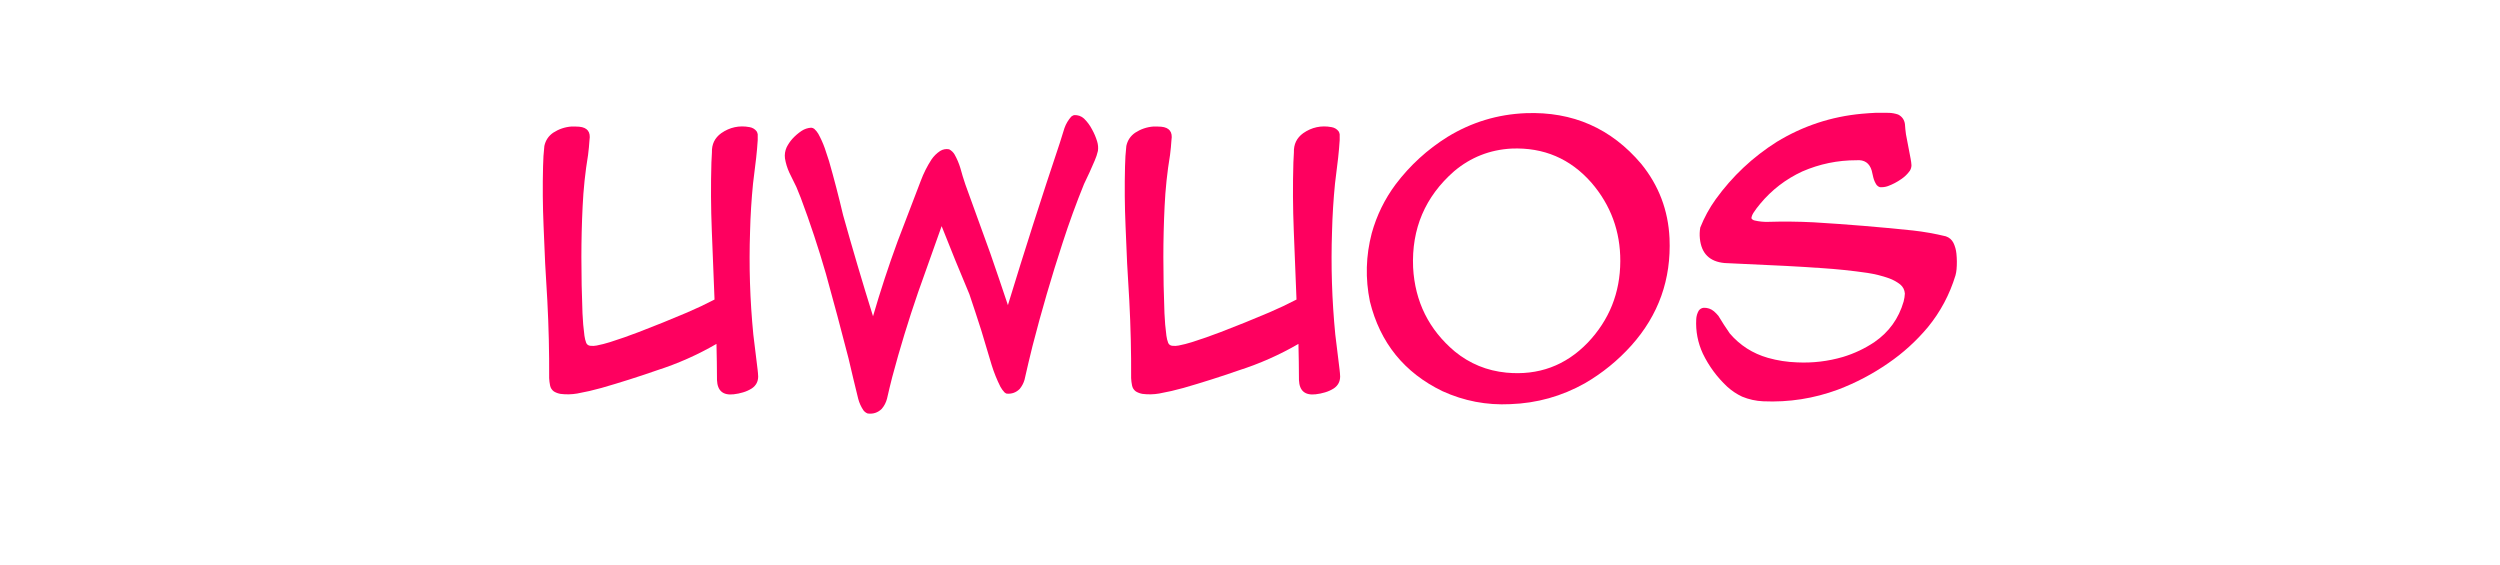
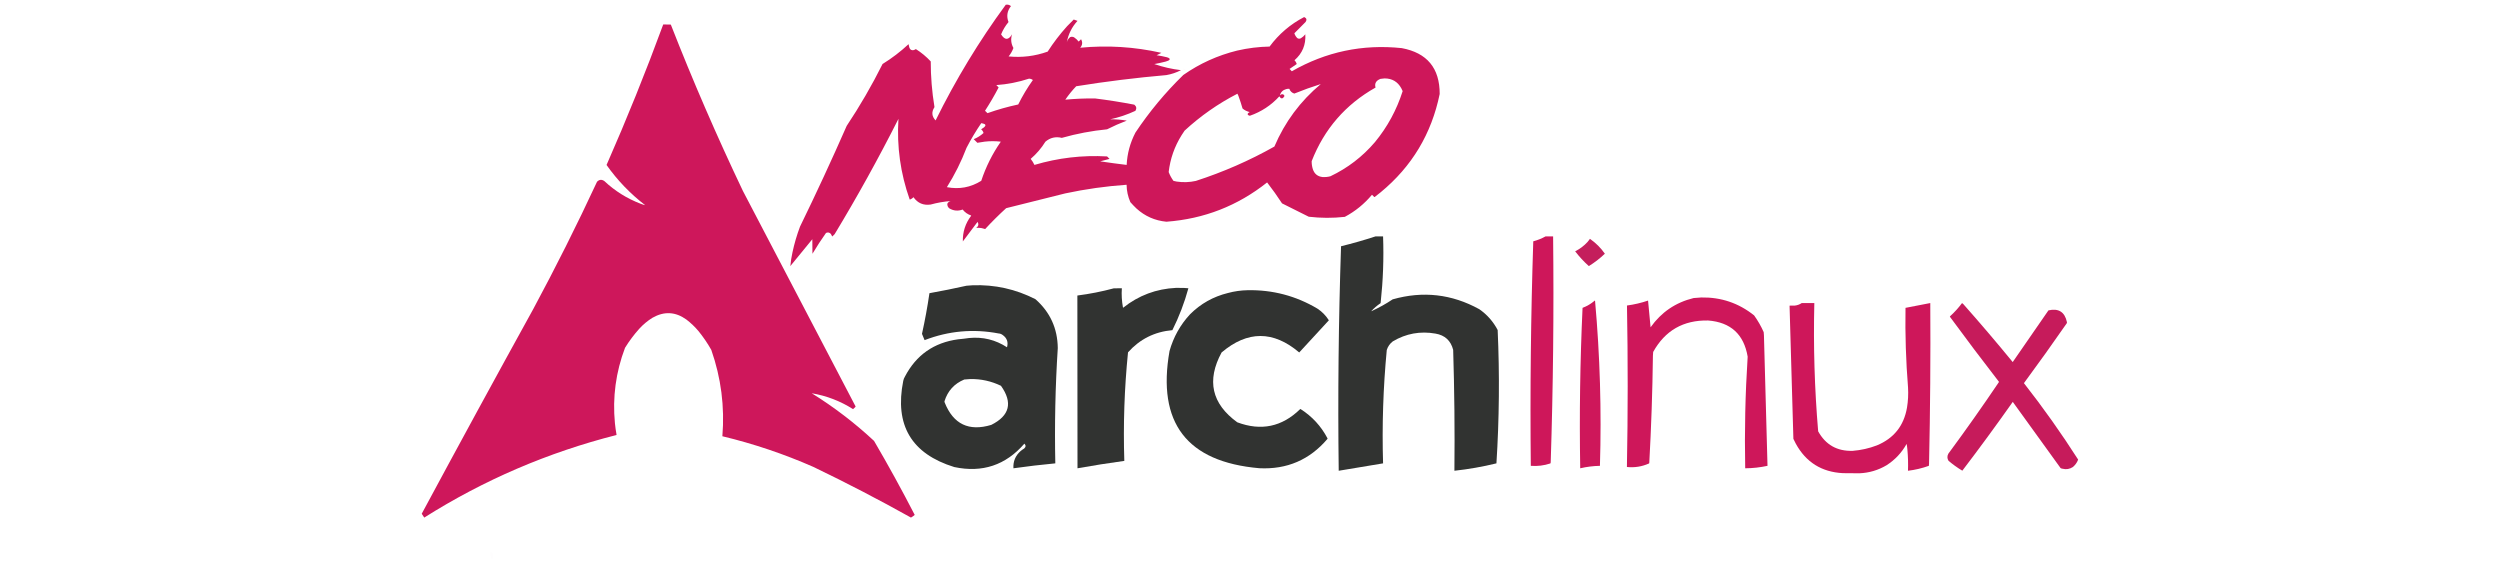
<svg xmlns="http://www.w3.org/2000/svg" version="1.1" width="19275px" height="4350px" style="shape-rendering:geometricPrecision; text-rendering:geometricPrecision; image-rendering:optimizeQuality; fill-rule:evenodd; clip-rule:evenodd">
  <g>
-     <path style="opacity:0.997" fill="#fe005f" d="M 14465.5,869.5 C 14498.5,869.333 14531.5,869.5 14564.5,870C 14588.5,870.887 14611.8,875.221 14634.5,883C 14664.7,898.223 14682.2,922.723 14687,956.5C 14688.6,982.932 14691.3,1009.26 14695,1035.5C 14707.6,1098.38 14719.6,1161.38 14731,1224.5C 14734.3,1241.02 14736.5,1257.69 14737.5,1274.5C 14737.1,1289.6 14732.9,1303.6 14725,1316.5C 14706.7,1342.09 14684.6,1363.59 14658.5,1381C 14626.6,1403.44 14592.3,1421.44 14555.5,1435C 14535.4,1441.97 14514.7,1444.64 14493.5,1443C 14483.7,1439.91 14475.6,1434.41 14469,1426.5C 14456.8,1408.46 14448.2,1388.8 14443,1367.5C 14439.3,1350.1 14435.3,1332.77 14431,1315.5C 14413.8,1257.08 14374.8,1230.41 14314,1235.5C 14168.4,1235.16 14028.9,1264 13895.5,1322C 13768.2,1380.89 13659.7,1464.39 13570,1572.5C 13551.2,1594.76 13533.9,1618.1 13518,1642.5C 13511.6,1652.76 13506.9,1663.76 13504,1675.5C 13503.3,1678.5 13503.3,1681.5 13504,1684.5C 13510.1,1692.8 13518.2,1697.97 13528.5,1700C 13562.2,1707.88 13596.4,1711.38 13631,1710.5C 13748.2,1706.92 13865.4,1708.09 13982.5,1714C 14238.3,1729.37 14493.6,1750.37 14748.5,1777C 14834.1,1786.61 14918.8,1801.61 15002.5,1822C 15028.8,1830.94 15048.3,1847.77 15061,1872.5C 15073.5,1898.8 15081.2,1926.46 15084,1955.5C 15088.2,1995.8 15088.5,2036.13 15085,2076.5C 15083.6,2092.06 15081,2107.39 15077,2122.5C 15032,2270.48 14961,2403.82 14864,2522.5C 14774.6,2629.26 14672.8,2721.76 14558.5,2800C 14438,2883.62 14308.6,2951.62 14170.5,3004C 13984.6,3072.75 13792.6,3102.75 13594.5,3094C 13538,3091.57 13483.7,3079.57 13431.5,3058C 13389.2,3038.04 13350.9,3012.37 13316.5,2981C 13238.2,2907.72 13175.7,2822.89 13129,2726.5C 13090,2642.06 13073,2553.39 13078,2460.5C 13079.2,2437.27 13085.6,2415.6 13097,2395.5C 13106.4,2382.22 13119.2,2374.72 13135.5,2373C 13165.3,2372.04 13191.6,2381.04 13214.5,2400C 13227,2410.87 13238.5,2422.7 13249,2435.5C 13276.8,2481.91 13306.1,2527.24 13337,2571.5C 13415.8,2663.04 13513.7,2725.54 13630.5,2759C 13704.4,2779.89 13779.7,2791.56 13856.5,2794C 13976.5,2799.66 14094.2,2785.66 14209.5,2752C 14296.4,2725.7 14377.4,2687.36 14452.5,2637C 14564.4,2559.74 14639.2,2455.57 14677,2324.5C 14682.3,2304.5 14685.5,2284.17 14686.5,2263.5C 14684.5,2234.93 14672.5,2211.43 14650.5,2193C 14624.7,2172.95 14596.4,2157.28 14565.5,2146C 14510.9,2126.67 14454.9,2112.67 14397.5,2104C 14280,2086.92 14162,2074.58 14043.5,2067C 13950.6,2060.46 13857.6,2054.79 13764.5,2050C 13608.5,2042.91 13452.5,2035.58 13296.5,2028C 13180.8,2017.29 13117.3,1954.12 13106,1838.5C 13103.2,1810.34 13104.2,1782.34 13109,1754.5C 13139.9,1676.67 13179.6,1604.01 13228,1536.5C 13356.6,1358.5 13513.5,1211 13698.5,1094C 13900.3,970.942 14119.3,898.608 14355.5,877C 14392.3,873.744 14428.9,871.244 14465.5,869.5 Z" />
+     <path style="opacity:1" fill="#ce175a" d="M 7754.5,36.5 C 7769.61,33.776 7782.94,37.276 7794.5,47C 7764.98,84.461 7758.64,125.461 7775.5,170C 7751.65,198.572 7732.65,230.239 7718.5,265C 7747.13,311.081 7775.3,310.914 7803,264.5C 7791.49,301.11 7794.99,336.277 7813.5,370C 7804.76,393.815 7792.43,415.482 7776.5,435C 7879.51,445.249 7979.84,432.916 8077.5,398C 8121.97,328.849 8171.8,263.682 8227,202.5C 8243.65,184.681 8260.82,167.348 8278.5,150.5C 8288.31,153.715 8297.98,157.215 8307.5,161C 8264.2,208.102 8236.7,263.269 8225,326.5C 8229.25,309.787 8238.08,296.287 8251.5,286C 8261.8,282.212 8271.8,282.879 8281.5,288C 8294.93,296.925 8306.59,307.759 8316.5,320.5C 8322.82,314.682 8328.99,308.682 8335,302.5C 8348.04,325.836 8345.87,347.669 8328.5,368C 8538.57,347.749 8746.57,360.749 8952.5,407C 8952.83,407.333 8953.17,407.667 8953.5,408C 8941.5,414 8929.5,420 8917.5,426C 8944.31,429.628 8970.81,434.795 8997,441.5C 9005.05,443.286 9012.05,446.952 9018,452.5C 9018.67,454.833 9018.67,457.167 9018,459.5C 9014.79,463.187 9010.96,466.021 9006.5,468C 8999.91,470.531 8993.24,472.864 8986.5,475C 8957.65,482.369 8928.65,488.702 8899.5,494C 8966.53,516.939 9035.2,532.606 9105.5,541C 9069.81,559.454 9032.14,572.12 8992.5,579C 8759.78,599.215 8528.11,627.882 8297.5,665C 8266.32,697.605 8238.32,732.105 8213.5,768.5C 8289.64,761.341 8365.98,758.174 8442.5,759C 8544.05,771.647 8645.05,787.647 8745.5,807C 8762.14,820.348 8764.98,836.181 8754,854.5C 8691.65,883.504 8626.82,905.338 8559.5,920C 8602.49,919.36 8645.15,922.693 8687.5,930C 8635.69,949.568 8585.02,971.902 8535.5,997C 8417.19,1008.6 8300.85,1030.6 8186.5,1063C 8139.22,1051.32 8097.06,1061.15 8060,1092.5C 8029.16,1142.36 7991.33,1186.53 7946.5,1225C 7958.07,1239.31 7967.74,1254.81 7975.5,1271.5C 8158.35,1217.14 8345.02,1195.31 8535.5,1206C 8541.83,1212.33 8548.17,1218.67 8554.5,1225C 8530.36,1231.03 8506.36,1237.37 8482.5,1244C 8550.38,1254.15 8618.38,1263.32 8686.5,1271.5C 8690.98,1183.58 8713.48,1100.58 8754,1022.5C 8861.02,861.733 8984.18,713.567 9123.5,578C 9249.77,489.718 9388.1,427.051 9538.5,390C 9620.74,370.97 9704.08,360.636 9788.5,359C 9859.98,262.497 9948.81,186.664 10055,131.5C 10073.9,139.799 10077.5,152.466 10066,169.5C 10037,198.347 10008.2,227.347 9979.5,256.5C 9983.99,270.99 9991.66,283.49 10002.5,294C 10011.3,299.523 10020.3,299.856 10029.5,295C 10042.8,287.006 10054.3,276.84 10064,264.5C 10069,344.994 10041.2,411.661 9980.5,464.5C 9988.94,472.725 9994.77,482.391 9998,493.5C 9979.34,506.004 9960.84,518.671 9942.5,531.5C 9948.15,537.652 9953.99,543.652 9960,549.5C 10223.1,398.819 10505.6,339.319 10807.5,371C 11002.9,407.473 11100.4,525.307 11100,724.5C 11037.2,1031.4 10885.7,1283.9 10645.5,1482C 10629.8,1494.33 10614.2,1506.67 10598.5,1519C 10597.5,1519.67 10596.5,1519.67 10595.5,1519C 10589.7,1513.17 10583.8,1507.33 10578,1501.5C 10519.1,1572.1 10449.3,1628.94 10368.5,1672C 10275.8,1682.21 10183.1,1681.88 10090.5,1671C 10021.8,1636.67 9953.17,1602.33 9884.5,1568C 9848.3,1512.64 9809.97,1458.8 9769.5,1406.5C 9542.65,1586.78 9283.82,1687.78 8993,1709.5C 8904.15,1700.98 8826.98,1666.81 8761.5,1607C 8745.27,1591.44 8729.77,1575.27 8715,1558.5C 8696.27,1515.83 8686.6,1471.17 8686,1424.5C 8526.99,1435.55 8369.49,1457.72 8213.5,1491C 8061.5,1529 7909.5,1567 7757.5,1605C 7701.2,1656.3 7647.2,1709.97 7595.5,1766C 7585.4,1762.89 7575.07,1760.22 7564.5,1758C 7551.84,1756.39 7539.18,1756.06 7526.5,1757C 7544.13,1744.66 7547.63,1729.16 7537,1710.5C 7499.36,1760.97 7461.53,1811.31 7423.5,1861.5C 7421.75,1788.27 7442.91,1722.6 7487,1664.5C 7487.48,1663.55 7487.65,1662.55 7487.5,1661.5C 7461.03,1652.69 7439.2,1637.36 7422,1615.5C 7386.1,1628.97 7351.6,1625.8 7318.5,1606C 7307.69,1596.55 7302.85,1584.71 7304,1570.5C 7309.43,1560.01 7317.93,1553.18 7329.5,1550C 7277.34,1554.03 7226.01,1563.03 7175.5,1577C 7119.54,1585.09 7075.38,1566.26 7043,1520.5C 7035.8,1528.19 7027.3,1534.02 7017.5,1538C 7016.06,1538.78 7014.72,1538.61 7013.5,1537.5C 6942.42,1336.44 6913.59,1129.44 6927,916.5C 6773.91,1219.75 6609.91,1516.09 6435,1805.5C 6428.99,1811.68 6422.82,1817.68 6416.5,1823.5C 6413.3,1816.77 6409.8,1810.11 6406,1803.5C 6395.41,1791.9 6382.91,1789.4 6368.5,1796C 6331.55,1848.05 6296.72,1901.55 6264,1956.5C 6263.67,1919.17 6263.33,1881.83 6263,1844.5C 6206.69,1913.65 6150.19,1982.65 6093.5,2051.5C 6096.71,2015.92 6102.21,1980.59 6110,1945.5C 6124.37,1878.03 6143.7,1812.03 6168,1747.5C 6293.2,1490.78 6413.2,1231.78 6528,970.5C 6629.76,817.72 6721.93,658.72 6804.5,493.5C 6876.31,449.211 6943.14,398.211 7005,340.5C 7006.37,349.313 7008.37,357.979 7011,366.5C 7016.91,383.871 7028.74,390.371 7046.5,386C 7051.78,384.027 7056.78,381.527 7061.5,378.5C 7103.6,405.076 7141.77,436.742 7176,473.5C 7176.01,590.942 7185.51,707.609 7204.5,823.5C 7204.33,824.833 7204.17,826.167 7204,827.5C 7180.7,863.712 7183.87,897.379 7213.5,928.5C 7368.23,614.139 7548.56,316.805 7754.5,36.5 Z M 10675.5,604.5 C 10733.4,604.832 10776.2,630.165 10804,680.5C 10807.8,687.712 10811.3,695.045 10814.5,702.5C 10768.2,847.835 10697,978.835 10601,1095.5C 10505.1,1207.85 10390.6,1295.68 10257.5,1359C 10237.5,1364.3 10217.2,1366.3 10196.5,1365C 10158.8,1360.59 10134,1340.43 10122,1304.5C 10115.6,1284.32 10112.6,1263.65 10113,1242.5C 10209.9,994.65 10374,805.483 10605.5,675C 10597.7,648.167 10606.1,627.833 10630.5,614C 10634.7,611.806 10639.1,609.806 10643.5,608C 10654.3,606.423 10664.9,605.256 10675.5,604.5 Z M 7933.5,606.5 C 7944.67,606.724 7954.67,610.224 7963.5,617C 7920.93,676.602 7883.26,739.436 7850.5,805.5C 7770.05,822.696 7691.05,845.029 7613.5,872.5C 7607.01,866.515 7600.68,860.348 7594.5,854C 7632.28,795.805 7667.28,735.805 7699.5,674C 7693.5,668 7687.5,662 7681.5,656C 7767.66,649.934 7851.66,633.434 7933.5,606.5 Z M 9867.5,735.5 C 9874.68,710.159 9891.01,693.992 9916.5,687C 9924.46,684.874 9932.46,684.041 9940.5,684.5C 9947.32,703.151 9960.15,715.484 9979,721.5C 10046.2,694.206 10114.4,669.706 10183.5,648C 10025.5,779.872 9906.21,940.538 9825.5,1130C 9632.44,1238.53 9430.44,1326.86 9219.5,1395C 9170.81,1405.65 9121.81,1407.32 9072.5,1400C 9064,1398.81 9055.67,1396.97 9047.5,1394.5C 9032.04,1373.58 9019.71,1350.92 9010.5,1326.5C 9022.32,1224.21 9055.48,1129.54 9110,1042.5C 9117.67,1030.83 9125.33,1019.17 9133,1007.5C 9255.81,894.154 9391.64,799.154 9540.5,722.5C 9543.46,727.512 9545.96,732.846 9548,738.5C 9559.87,770.772 9570.53,803.438 9580,836.5C 9596.1,850.298 9614.6,859.464 9635.5,864C 9630.11,866.726 9625.27,870.226 9621,874.5C 9618.9,878.451 9619.07,882.284 9621.5,886C 9626.02,889.262 9631.02,891.429 9636.5,892.5C 9724.87,861.668 9800.54,811.835 9863.5,743C 9866.51,745.39 9869.01,748.557 9871,752.5C 9877.4,759.491 9884.57,760.324 9892.5,755C 9896.74,750.592 9900.41,745.759 9903.5,740.5C 9899.67,729.257 9892,724.757 9880.5,727C 9875.8,729.346 9871.46,732.18 9867.5,735.5 Z M 7565.5,949.5 C 7575.28,950.779 7584.61,953.612 7593.5,958C 7597.13,961.05 7598.3,964.883 7597,969.5C 7594.25,974.252 7590.75,978.419 7586.5,982C 7579.44,987.391 7572.11,992.391 7564.5,997C 7573.86,1004.59 7580.03,1014.09 7583,1025.5C 7560.72,1045.73 7535.55,1061.57 7507.5,1073C 7516.83,1082.33 7526.17,1091.67 7535.5,1101C 7554.39,1097.69 7573.39,1094.69 7592.5,1092C 7633.16,1087.39 7673.83,1087.39 7714.5,1092C 7714.96,1092.41 7715.29,1092.91 7715.5,1093.5C 7651.13,1186.08 7601.13,1286.25 7565.5,1394C 7483.78,1445.12 7395.45,1461.46 7300.5,1443C 7360.89,1347.05 7411.39,1245.88 7452,1139.5C 7486.08,1073.63 7523.91,1010.3 7565.5,949.5 Z" />
  </g>
  <g>
-     <path style="opacity:0.997" fill="#fe005f" d="M 11764.5,872.5 C 12125.7,859.061 12422.2,989.394 12654,1263.5C 12789.2,1429.82 12861.9,1620.82 12872,1836.5C 12885.9,2153.16 12787.9,2428.83 12578,2663.5C 12473.4,2779.8 12353.9,2876.97 12219.5,2955C 12041,3055.2 11849.4,3108.87 11644.5,3116C 11461.9,3125.14 11287.6,3091.81 11121.5,3016C 10827,2873.43 10640.5,2642.93 10562,2324.5C 10525.8,2148.11 10530.5,1972.77 10576,1798.5C 10614.3,1660.52 10676,1534.52 10761,1420.5C 10871.8,1274.32 11004.7,1152.82 11159.5,1056C 11345.1,942.349 11546.7,881.182 11764.5,872.5 Z M 11653.5,1145.5 C 11901.6,1135.35 12107.1,1223.02 12270,1408.5C 12419,1581.67 12493.2,1783.34 12492.5,2013.5C 12491.7,2257.34 12407.8,2467.01 12241,2642.5C 12069.6,2819.66 11860.4,2896.49 11613.5,2873C 11464.3,2858.4 11331.9,2804.07 11216.5,2710C 11016.4,2541.37 10909.3,2325.54 10895,2062.5C 10882.3,1763.47 10987.8,1515.97 11211.5,1320C 11339,1212.76 11486.3,1154.6 11653.5,1145.5 Z" />
+     <path style="opacity:0.998" fill="#ce175b" d="M 5113.5,188.5 C 5133.08,188.174 5152.58,188.507 5172,189.5C 5341.96,623.68 5527.29,1051.35 5728,1472.5C 6017.33,2025.83 6306.67,2579.17 6596,3132.5C 6596.67,3133.83 6596.67,3135.17 6596,3136.5C 6590,3142.84 6583.66,3148.84 6577,3154.5C 6479.22,3092.23 6373.05,3051.4 6258.5,3032C 6430.34,3138.78 6590.5,3261.28 6739,3399.5C 6848.46,3586.55 6952.96,3776.72 7052.5,3970C 7043.58,3977.73 7033.92,3984.56 7023.5,3990.5C 6777.3,3852.89 6526.63,3722.72 6271.5,3600C 6044.69,3500.34 5810.69,3421.51 5569.5,3363.5C 5588.08,3135.45 5559.58,2913.45 5484,2697.5C 5455.24,2646.76 5422.58,2598.76 5386,2553.5C 5358.08,2520.24 5326.91,2490.41 5292.5,2464C 5208.21,2403.1 5120.88,2398.43 5030.5,2450C 4992.54,2473.6 4958.37,2502.1 4928,2535.5C 4887.28,2580.95 4850.95,2629.62 4819,2681.5C 4747.87,2869.1 4721.87,3062.77 4741,3262.5C 4744,3292.33 4748.17,3322 4753.5,3351.5C 4753.39,3352.44 4753.06,3353.28 4752.5,3354C 4224.19,3488.3 3730.36,3700.46 3271,3990.5C 3263.87,3981.08 3257.37,3971.25 3251.5,3961C 3535.32,3433.5 3821.82,2907.67 4111,2383.5C 4284.49,2061.19 4448.49,1733.86 4603,1401.5C 4620.23,1383.69 4639.06,1381.86 4659.5,1396C 4741.05,1472.48 4834.38,1530.81 4939.5,1571C 4951,1575.5 4962.67,1579.17 4974.5,1582C 4859.4,1493.57 4760.06,1390.23 4676.5,1272C 4833.38,915.392 4979.05,554.225 5113.5,188.5 Z" />
  </g>
  <g>
-     <path style="opacity:0.997" fill="#fe005f" d="M 8280.5,887.5 C 8309.9,885.687 8335.56,894.521 8357.5,914C 8382.96,938.788 8403.79,966.954 8420,998.5C 8436.31,1027.79 8449.31,1058.46 8459,1090.5C 8466.35,1114.46 8468.35,1138.79 8465,1163.5C 8459.06,1189.31 8450.73,1214.31 8440,1238.5C 8414.31,1299.21 8386.98,1359.21 8358,1418.5C 8297.49,1567.36 8242.49,1718.36 8193,1871.5C 8107.12,2134.01 8029.79,2399.01 7961,2666.5C 7939.39,2753.62 7918.72,2840.95 7899,2928.5C 7891.37,2954.43 7879.04,2977.76 7862,2998.5C 7834.28,3026.3 7800.78,3038.46 7761.5,3035C 7755.07,3032.89 7749.41,3029.56 7744.5,3025C 7732.16,3011.83 7721.66,2997.33 7713,2981.5C 7686.17,2928.01 7663.83,2872.67 7646,2815.5C 7619.8,2726.36 7593.13,2637.36 7566,2548.5C 7536.14,2454.92 7505.47,2361.58 7474,2268.5C 7400.51,2094.35 7329.17,1919.35 7260,1743.5C 7199.67,1913.17 7139.33,2082.83 7079,2252.5C 7004.46,2468.46 6937.79,2686.79 6879,2907.5C 6864.9,2962.66 6851.57,3017.99 6839,3073.5C 6831.36,3103.13 6817.69,3129.46 6798,3152.5C 6767.73,3181.92 6731.56,3193.76 6689.5,3188C 6676.37,3182.87 6665.54,3174.71 6657,3163.5C 6638.83,3136.48 6625.5,3107.15 6617,3075.5C 6591.24,2971.35 6566.24,2867.02 6542,2762.5C 6486.03,2544.93 6428.03,2327.93 6368,2111.5C 6310.92,1913.6 6246.26,1718.27 6174,1525.5C 6163.22,1497.27 6151.89,1469.27 6140,1441.5C 6121.46,1405.08 6103.46,1368.41 6086,1331.5C 6069.63,1296.05 6058.29,1259.05 6052,1220.5C 6048.42,1190.96 6052.76,1162.63 6065,1135.5C 6076.93,1111.92 6091.59,1090.25 6109,1070.5C 6130.48,1047.01 6154.31,1026.51 6180.5,1009C 6203.01,994.328 6227.68,986.162 6254.5,984.5C 6263.51,985.173 6271.51,988.34 6278.5,994C 6290.56,1005.05 6300.73,1017.55 6309,1031.5C 6328.65,1067.13 6345.32,1104.13 6359,1142.5C 6370.61,1175.62 6381.61,1208.95 6392,1242.5C 6431.28,1379.95 6467.28,1518.28 6500,1657.5C 6573.12,1918.97 6650.12,2179.31 6731,2438.5C 6787.4,2244.31 6850.4,2052.31 6920,1862.5C 6979.47,1706.42 7039.14,1550.42 7099,1394.5C 7120.63,1336.24 7148.3,1281.24 7182,1229.5C 7199.88,1203.29 7222.04,1181.46 7248.5,1164C 7269.94,1150.91 7292.94,1146.58 7317.5,1151C 7335.56,1160.4 7349.73,1173.9 7360,1191.5C 7378.35,1224.21 7393.02,1258.54 7404,1294.5C 7415.58,1337.59 7428.58,1380.25 7443,1422.5C 7507.39,1599.01 7571.39,1775.68 7635,1952.5C 7681.12,2085.54 7726.46,2218.87 7771,2352.5C 7898.67,1934.15 8032,1517.48 8171,1102.5C 8182.8,1064.11 8194.8,1025.77 8207,987.5C 8218.8,954.426 8236.3,924.926 8259.5,899C 8265.98,894.094 8272.98,890.26 8280.5,887.5 Z" />
+     <path style="opacity:0.175" fill="#cf175b" d="M 9123.5,530.5 C 9130.3,533.732 9136.96,537.232 9143.5,541C 9137.04,538.778 9130.71,535.945 9124.5,532.5C 9123.7,532.043 9123.37,531.376 9123.5,530.5 Z" />
  </g>
  <g>
-     <path style="opacity:0.997" fill="#fe005f" d="M 4405.5,975.5 C 4425.86,975.116 4446.2,975.616 4466.5,977C 4528.89,983.242 4555.06,1017.41 4545,1079.5C 4542.59,1117.95 4538.92,1156.29 4534,1194.5C 4512.09,1326.32 4498.09,1458.99 4492,1592.5C 4485.71,1722.42 4482.54,1852.42 4482.5,1982.5C 4482.44,2126.89 4485.27,2271.23 4491,2415.5C 4493.3,2473.41 4498.3,2531.07 4506,2588.5C 4508.47,2607.73 4513.14,2626.4 4520,2644.5C 4526.44,2657.48 4536.94,2664.65 4551.5,2666C 4567.92,2668.03 4584.26,2667.37 4600.5,2664C 4634.99,2657.21 4668.99,2648.55 4702.5,2638C 4776.64,2614.51 4849.97,2588.84 4922.5,2561C 5048.79,2512.68 5174.13,2462.01 5298.5,2409C 5369.92,2378.53 5440.08,2345.36 5509,2309.5C 5502.14,2132.51 5495.14,1955.51 5488,1778.5C 5480.9,1603.2 5479.9,1427.86 5485,1252.5C 5485.93,1226.48 5487.27,1200.48 5489,1174.5C 5486.85,1112.3 5510.69,1063.13 5560.5,1027C 5626.42,981.079 5699.09,965.413 5778.5,980C 5800.75,983.701 5818.92,994.201 5833,1011.5C 5837.67,1018.85 5840.67,1026.85 5842,1035.5C 5842.67,1050.5 5842.67,1065.5 5842,1080.5C 5839.14,1126.27 5835.14,1171.93 5830,1217.5C 5822.57,1283.24 5814.57,1348.9 5806,1414.5C 5793.77,1537.55 5786.1,1660.88 5783,1784.5C 5773.92,2049.72 5782.25,2314.38 5808,2578.5C 5818.63,2668.54 5829.63,2758.54 5841,2848.5C 5843.29,2866.77 5844.79,2885.1 5845.5,2903.5C 5845.11,2942.12 5829.11,2972.28 5797.5,2994C 5776.4,3007.6 5753.74,3017.93 5729.5,3025C 5705.64,3032.31 5681.3,3037.31 5656.5,3040C 5574.28,3049.35 5531.45,3012.85 5528,2930.5C 5527.68,2837.5 5526.35,2744.5 5524,2651.5C 5378.61,2735.77 5225.78,2803.6 5065.5,2855C 4924.08,2904.36 4781.42,2949.69 4637.5,2991C 4575.86,3008.33 4513.52,3022.66 4450.5,3034C 4407.97,3041.37 4365.3,3042.37 4322.5,3037C 4303.91,3034.03 4286.57,3027.69 4270.5,3018C 4254.62,3006.43 4244.78,2990.93 4241,2971.5C 4237.19,2953.02 4234.86,2934.35 4234,2915.5C 4235.16,2716.7 4230.49,2518.03 4220,2319.5C 4207.3,2127.65 4197.64,1935.65 4191,1743.5C 4184.36,1589.54 4183.02,1435.54 4187,1281.5C 4187.9,1229.33 4191.23,1177.33 4197,1125.5C 4206.23,1082.18 4229.07,1048.02 4265.5,1023C 4308.15,995.285 4354.81,979.451 4405.5,975.5 Z" />
+     <path style="opacity:0.997" fill="#313331" d="M 10605.5,1822.5 C 10624.8,1822.5 10644.2,1822.5 10663.5,1822.5C 10669.7,1992.95 10663.5,2162.95 10645,2332.5C 10644.7,2334.43 10644.2,2336.27 10643.5,2338C 10617.1,2355.73 10593.1,2376.4 10571.5,2400C 10629.5,2373.99 10684.9,2343.33 10737.5,2308C 10970.7,2241.76 11193.3,2267.09 11405.5,2384C 11465.9,2426.01 11513,2479.51 11547,2544.5C 11562.4,2887.35 11559.2,3230.02 11537.5,3572.5C 11430.8,3598.62 11322.8,3617.62 11213.5,3629.5C 11216.7,3318.77 11213.5,3008.1 11204,2697.5C 11185.7,2626.2 11140.2,2584.37 11067.5,2572C 10950.3,2551.37 10840.6,2571.37 10738.5,2632C 10716,2649.25 10700.5,2671.41 10692,2698.5C 10664.3,2989.24 10654.8,3280.57 10663.5,3572.5C 10549.4,3591.07 10435.4,3610.07 10321.5,3629.5C 10314.1,3052.37 10320.1,2475.37 10339.5,1898.5C 10429.2,1876.57 10517.9,1851.23 10605.5,1822.5 Z" />
  </g>
  <g>
-     <path style="opacity:0.997" fill="#fe005f" d="M 8892.5,975.5 C 8912.86,975.116 8933.2,975.616 8953.5,977C 9015.89,983.242 9042.06,1017.41 9032,1079.5C 9029.59,1117.95 9025.92,1156.29 9021,1194.5C 8999.09,1326.32 8985.09,1458.99 8979,1592.5C 8972.71,1722.42 8969.54,1852.42 8969.5,1982.5C 8969.44,2126.89 8972.27,2271.23 8978,2415.5C 8980.3,2473.41 8985.3,2531.07 8993,2588.5C 8995.47,2607.73 9000.14,2626.4 9007,2644.5C 9013.44,2657.48 9023.94,2664.65 9038.5,2666C 9054.92,2668.03 9071.26,2667.37 9087.5,2664C 9121.99,2657.21 9155.99,2648.55 9189.5,2638C 9263.64,2614.51 9336.97,2588.84 9409.5,2561C 9535.79,2512.68 9661.13,2462.01 9785.5,2409C 9856.92,2378.53 9927.08,2345.36 9996,2309.5C 9989.14,2132.51 9982.14,1955.51 9975,1778.5C 9967.9,1603.2 9966.9,1427.86 9972,1252.5C 9972.93,1226.48 9974.27,1200.48 9976,1174.5C 9973.85,1112.3 9997.69,1063.13 10047.5,1027C 10113.4,981.079 10186.1,965.413 10265.5,980C 10287.8,983.701 10305.9,994.201 10320,1011.5C 10324.7,1018.85 10327.7,1026.85 10329,1035.5C 10329.7,1050.5 10329.7,1065.5 10329,1080.5C 10326.1,1126.27 10322.1,1171.93 10317,1217.5C 10309.6,1283.24 10301.6,1348.9 10293,1414.5C 10280.8,1537.55 10273.1,1660.88 10270,1784.5C 10260.9,2049.72 10269.3,2314.38 10295,2578.5C 10305.6,2668.54 10316.6,2758.54 10328,2848.5C 10330.3,2866.77 10331.8,2885.1 10332.5,2903.5C 10332.1,2942.12 10316.1,2972.28 10284.5,2994C 10263.4,3007.6 10240.7,3017.93 10216.5,3025C 10192.6,3032.31 10168.3,3037.31 10143.5,3040C 10061.3,3049.35 10018.4,3012.85 10015,2930.5C 10014.7,2837.5 10013.3,2744.5 10011,2651.5C 9865.61,2735.77 9712.78,2803.6 9552.5,2855C 9411.08,2904.36 9268.42,2949.69 9124.5,2991C 9062.86,3008.33 9000.52,3022.66 8937.5,3034C 8894.97,3041.37 8852.3,3042.37 8809.5,3037C 8790.91,3034.03 8773.57,3027.69 8757.5,3018C 8741.62,3006.43 8731.78,2990.93 8728,2971.5C 8724.19,2953.02 8721.86,2934.35 8721,2915.5C 8722.16,2716.7 8717.49,2518.03 8707,2319.5C 8694.3,2127.65 8684.64,1935.65 8678,1743.5C 8671.36,1589.54 8670.02,1435.54 8674,1281.5C 8674.9,1229.33 8678.23,1177.33 8684,1125.5C 8693.23,1082.18 8716.07,1048.02 8752.5,1023C 8795.15,995.285 8841.81,979.451 8892.5,975.5 Z" />
+     <path style="opacity:1" fill="#ce175a" d="M 11916.5,1822.5 C 11935.8,1822.5 11955.2,1822.5 11974.5,1822.5C 11980.9,2402.63 11974.8,2982.63 11956,3562.5C 11956,3566.33 11955.2,3569.83 11953.5,3573C 11904.4,3589.42 11854.1,3595.59 11802.5,3591.5C 11796.4,3014.36 11802.7,2437.36 11821.5,1860.5C 11854.8,1851.74 11886.5,1839.07 11916.5,1822.5 Z" />
+   </g>
+   <g>
+     <path style="opacity:0.987" fill="#c31b5a" d="M 12258.5,1841.5 C 12303.6,1872.8 12342,1910.97 12373.5,1956C 12335.8,1992.29 12294.6,2024.12 12250,2051.5C 12211.1,2016.77 12175.9,1978.77 12144.5,1937.5C 12180.7,1919.46 12212.6,1895.46 12240,1865.5C 12246.8,1857.91 12252.9,1849.91 12258.5,1841.5 Z" />
+   </g>
+   <g>
+     <path style="opacity:0.997" fill="#313331" d="M 7498.5,2199.5 C 7669.62,2193.2 7831.28,2229.03 7983.5,2307C 8096.48,2406.67 8153.82,2532.34 8155.5,2684C 8136.45,2979.91 8130.12,3276.08 8136.5,3572.5C 8028.53,3582.68 7920.86,3595.35 7813.5,3610.5C 7810.37,3557.57 7828.71,3513.4 7868.5,3478C 7877.28,3470.56 7886.61,3463.89 7896.5,3458C 7910,3445.9 7910.5,3433.4 7898,3420.5C 7754.05,3586.6 7573.88,3646.76 7357.5,3601C 7027.13,3498.91 6895.97,3277.41 6964,2936.5C 6966.37,2924.76 6970.7,2913.76 6977,2903.5C 7063.81,2737.11 7200.64,2641.27 7387.5,2616C 7415.93,2613.47 7444.26,2610.14 7472.5,2606C 7578.19,2595.88 7675.36,2619.72 7764,2677.5C 7775.12,2637.54 7763.62,2605.7 7729.5,2582C 7720.64,2575.38 7710.64,2571.71 7699.5,2571C 7504.22,2533.75 7313.89,2550.91 7128.5,2622.5C 7121.69,2606.38 7115.02,2590.22 7108.5,2574C 7131.49,2470.24 7150.65,2365.74 7166,2260.5C 7261.54,2243.39 7356.71,2224.22 7451.5,2203C 7467.32,2201.8 7482.99,2200.64 7498.5,2199.5 Z M 7480.5,2922.5 C 7563.72,2921.06 7642.72,2938.39 7717.5,2974.5C 7809.87,3104.52 7784.87,3205.02 7642.5,3276C 7470.05,3327.85 7350.55,3270.68 7284,3104.5C 7282.27,3100.98 7281.6,3097.32 7282,3093.5C 7306.71,3013.8 7357.54,2957.96 7434.5,2926C 7449.97,2924.5 7465.3,2923.33 7480.5,2922.5 Z" />
+   </g>
+   <g>
+     <path style="opacity:0.998" fill="#313331" d="M 9067.5,2219.5 C 9087.84,2219.33 9108.17,2219.5 9128.5,2220C 9139.88,2220.3 9151.21,2221.14 9162.5,2222.5C 9131.94,2334.28 9090.77,2441.94 9039,2545.5C 8902.08,2557.63 8788.08,2614.63 8697,2716.5C 8668.99,2994.87 8659.49,3273.87 8668.5,3553.5C 8547.77,3570.01 8427.44,3589.01 8307.5,3610.5C 8306.5,3166.5 8306.17,2722.5 8306.5,2278.5C 8401.41,2266.35 8495.08,2247.85 8587.5,2223C 8608.16,2222.5 8628.83,2222.33 8649.5,2222.5C 8646.11,2272.09 8648.95,2321.42 8658,2370.5C 8658.31,2371.31 8658.81,2371.97 8659.5,2372.5C 8778.72,2277.75 8914.72,2226.75 9067.5,2219.5 Z" />
+   </g>
+   <g>
+     <path style="opacity:0.997" fill="#313331" d="M 9619.5,2237.5 C 9812.1,2233.9 9991.1,2281.06 10156.5,2379C 10192.7,2402.73 10222.4,2432.9 10245.5,2469.5C 10169.1,2552.02 10093,2634.68 10017,2717.5C 9817.6,2548.19 9618.1,2548.19 9418.5,2717.5C 9301.57,2933.11 9341.91,3112.61 9539.5,3256C 9722.71,3324.76 9884.04,3291.1 10023.5,3155C 10024.6,3154.36 10025.8,3153.86 10027,3153.5C 10116.4,3210.45 10185.8,3285.79 10235,3379.5C 10235.7,3380.83 10235.7,3382.17 10235,3383.5C 10097.8,3545.13 9922.64,3620.63 9709.5,3610C 9150.32,3561.31 8919.49,3260.14 9017,2706.5C 9047.2,2599.06 9099.86,2504.73 9175,2423.5C 9256.76,2341.68 9354.26,2286.84 9467.5,2259C 9517.46,2245.61 9568.12,2238.45 9619.5,2237.5 Z" />
+   </g>
+   <g>
+     <path style="opacity:1" fill="#ce175a" d="M 13116.5,2293.5 C 13269.4,2290.63 13405.2,2336.63 13524,2431.5C 13553,2471.79 13577.7,2514.79 13598,2560.5C 13599.2,2568.76 13599.9,2577.09 13600,2585.5C 13609,2920.84 13618.1,3256.17 13627.5,3591.5C 13570.8,3603.83 13513.5,3610.17 13455.5,3610.5C 13449.8,3323.4 13456.1,3036.57 13474.5,2750C 13445.5,2577.65 13343.8,2484.65 13169.5,2471C 12978.9,2467.34 12837.7,2548.17 12746,2713.5C 12744.7,2723.07 12744.1,2732.73 12744,2742.5C 12740.6,3018.03 12731.2,3293.37 12716,3568.5C 12715.7,3570.1 12715.2,3571.6 12714.5,3573C 12660,3597.48 12603,3606.65 12543.5,3600.5C 12551.3,3185.5 12551.5,2770.5 12544,2355.5C 12599.4,2348.12 12653.6,2335.45 12706.5,2317.5C 12712.3,2386.33 12718.8,2455 12726,2523.5C 12808.2,2407.27 12918.7,2332.1 13057.5,2298C 13077.3,2296.02 13097,2294.52 13116.5,2293.5 Z" />
+   </g>
+   <g>
+     <path style="opacity:1" fill="#ce175a" d="M 12295.5,2317.5 C 12296.9,2317.88 12297.8,2318.88 12298,2320.5C 12335.9,2743.42 12348.4,3167.09 12335.5,3591.5C 12284.2,3592.58 12233.5,3598.92 12183.5,3610.5C 12176.5,3197.98 12182.5,2785.65 12201.5,2373.5C 12236.4,2360.41 12267.7,2341.75 12295.5,2317.5 Z" />
+   </g>
+   <g>
+     <path style="opacity:1" fill="#ce175a" d="M 13891.5,2336.5 C 13923.8,2336.5 13956.2,2336.5 13988.5,2336.5C 13980.4,2666.71 13990.2,2996.38 14018,3325.5C 14075.7,3429.65 14164.6,3479.82 14284.5,3476C 14348.6,3470.92 14410.6,3456.92 14470.5,3434C 14601.5,3379.93 14679,3282.76 14703,3142.5C 14711.4,3091.47 14714,3040.13 14711,2988.5C 14694.6,2783.8 14688.1,2578.8 14691.5,2373.5C 14755.1,2361.04 14818.8,2348.7 14882.5,2336.5C 14885.2,2749.21 14882,3161.88 14873,3574.5C 14872.8,3580.2 14872.3,3585.86 14871.5,3591.5C 14819.3,3610.28 14765.6,3622.95 14710.5,3629.5C 14712.5,3575.07 14711,3520.74 14706,3466.5C 14704.9,3451.62 14702.9,3436.95 14700,3422.5C 14662.3,3490.19 14610.8,3545.02 14545.5,3587C 14481.2,3625.22 14411.5,3645.89 14336.5,3649C 14293.8,3649.25 14251.2,3648.92 14208.5,3648C 14045.1,3639.44 13924.3,3563.94 13846,3421.5C 13839.1,3409.11 13832.8,3396.45 13827,3383.5C 13817.7,3041.12 13807.8,2698.79 13797.5,2356.5C 13811.1,2356.48 13824.8,2356.31 13838.5,2356C 13857.9,2353.71 13875.5,2347.21 13891.5,2336.5 Z" />
+   </g>
+   <g>
+     <path style="opacity:0.993" fill="#c61a5a" d="M 15127.5,2336.5 C 15131.4,2338.85 15134.9,2341.85 15138,2345.5C 15267.7,2491.81 15394.3,2640.48 15518,2791.5C 15609.7,2658.58 15701.5,2525.75 15793.5,2393C 15872,2375.13 15919.5,2405.3 15936,2483.5C 15936.7,2485.83 15936.7,2488.17 15936,2490.5C 15827.8,2646.67 15717.3,2801.17 15604.5,2954C 15753.3,3143.74 15892.6,3340.24 16022.5,3543.5C 16013.9,3566.32 16000.2,3585.48 15981.5,3601C 15957.1,3616.82 15930.8,3621.15 15902.5,3614C 15898.5,3613 15894.5,3612 15890.5,3611C 15888.7,3610.22 15887.2,3609.05 15886,3607.5C 15763.7,3437.69 15641.2,3268.03 15518.5,3098.5C 15392.1,3277.69 15262.5,3454.53 15129.5,3629C 15092,3606.63 15056.5,3581.13 15023,3552.5C 15012.1,3534.4 15011.7,3516.07 15022,3497.5C 15156.1,3315.97 15286.3,3131.64 15412.5,2944.5C 15284.1,2778.78 15158,2611.45 15034,2442.5C 15033.3,2441.5 15033.3,2440.5 15034,2439.5C 15068.6,2408.04 15099.8,2373.71 15127.5,2336.5 Z" />
+   </g>
+   <g>
+     <path style="opacity:0.006" fill="#792a4b" d="M 5001.5,4199.5 C 5000.76,4199.63 5000.09,4199.46 4999.5,4199C 5000.44,4198.31 5001.1,4198.47 5001.5,4199.5 Z" />
+   </g>
+   <g>
+     <path style="opacity:0.008" fill="#792a4b" d="M 5001.5,4199.5 C 5002.49,4199.33 5003.16,4199.66 5003.5,4200.5C 5002.51,4200.67 5001.84,4200.34 5001.5,4199.5 Z" />
+   </g>
+   <g>
+     <path style="opacity:0.008" fill="#792a4b" d="M 5003.5,4200.5 C 5004.49,4200.33 5005.16,4200.66 5005.5,4201.5C 5004.51,4201.67 5003.84,4201.34 5003.5,4200.5 Z" />
+   </g>
+   <g>
+     <path style="opacity:0.008" fill="#792a4b" d="M 5005.5,4201.5 C 5006.49,4201.33 5007.16,4201.66 5007.5,4202.5C 5006.51,4202.67 5005.84,4202.34 5005.5,4201.5 Z" />
+   </g>
+   <g>
+     <path style="opacity:0.008" fill="#792a4b" d="M 5007.5,4202.5 C 5008.49,4202.33 5009.16,4202.66 5009.5,4203.5C 5008.51,4203.67 5007.84,4203.34 5007.5,4202.5 Z" />
+   </g>
+   <g>
+     <path style="opacity:0.008" fill="#792a4b" d="M 5009.5,4203.5 C 5010.49,4203.33 5011.16,4203.66 5011.5,4204.5C 5010.51,4204.67 5009.84,4204.34 5009.5,4203.5 Z" />
+   </g>
+   <g>
+     <path style="opacity:0.008" fill="#792a4b" d="M 5011.5,4204.5 C 5012.49,4204.33 5013.16,4204.66 5013.5,4205.5C 5012.51,4205.67 5011.84,4205.34 5011.5,4204.5 Z" />
+   </g>
+   <g>
+     <path style="opacity:0.008" fill="#792a4b" d="M 5013.5,4205.5 C 5014.49,4205.33 5015.16,4205.66 5015.5,4206.5C 5014.51,4206.67 5013.84,4206.34 5013.5,4205.5 Z" />
+   </g>
+   <g>
+     <path style="opacity:0.008" fill="#792a4b" d="M 5015.5,4206.5 C 5016.49,4206.33 5017.16,4206.66 5017.5,4207.5C 5016.51,4207.67 5015.84,4207.34 5015.5,4206.5 Z" />
+   </g>
+   <g>
+     <path style="opacity:0.006" fill="#792a4b" d="M 5017.5,4207.5 C 5018.24,4207.37 5018.91,4207.54 5019.5,4208C 5018.56,4208.69 5017.9,4208.53 5017.5,4207.5 Z" />
+   </g>
+   <g>
+     <path style="opacity:0.008" fill="#7d2a4e" d="M 3783.5,4255.5 C 3799.21,4264.92 3805.04,4278.59 3801,4296.5C 3799.17,4302.5 3796.67,4308.17 3793.5,4313.5C 3783.91,4295.29 3780.58,4275.95 3783.5,4255.5 Z" />
  </g>
</svg>
